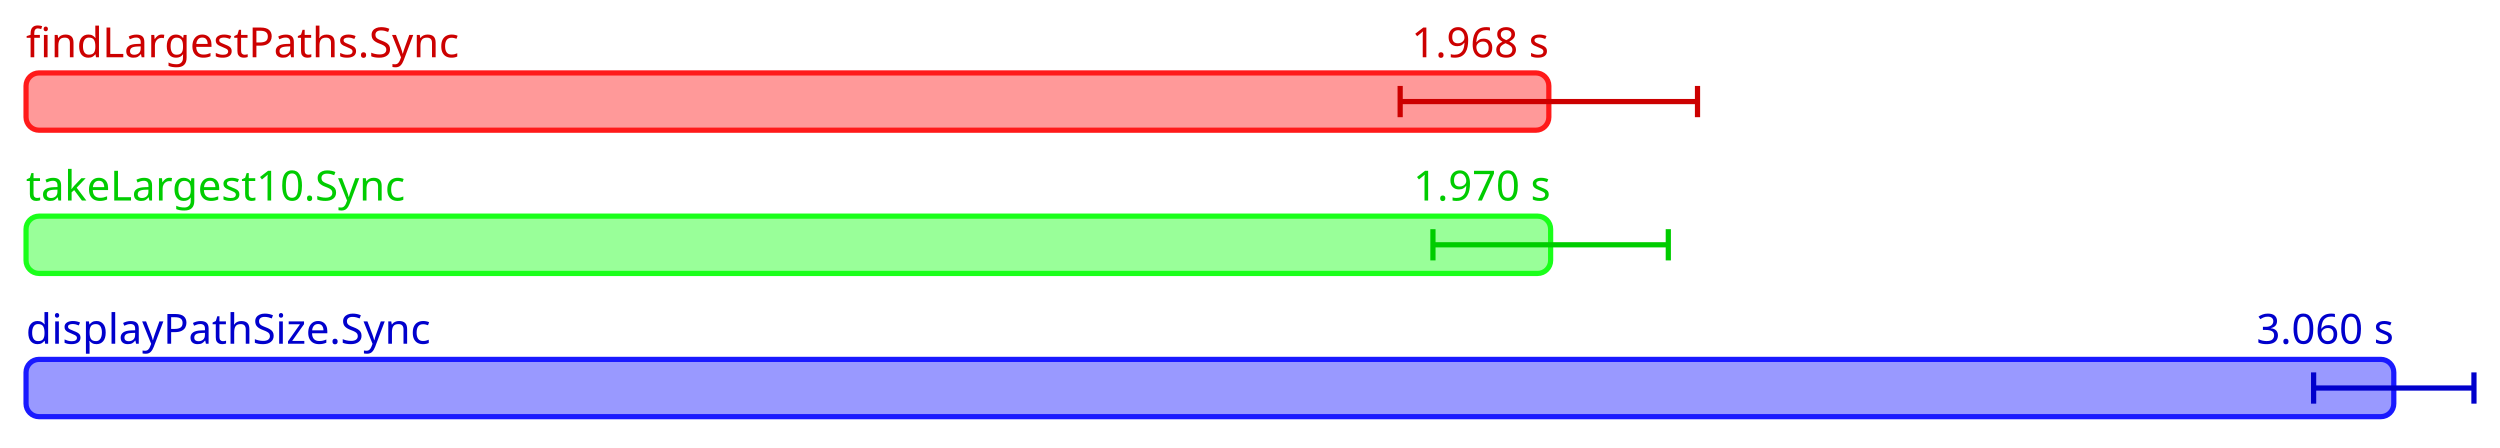
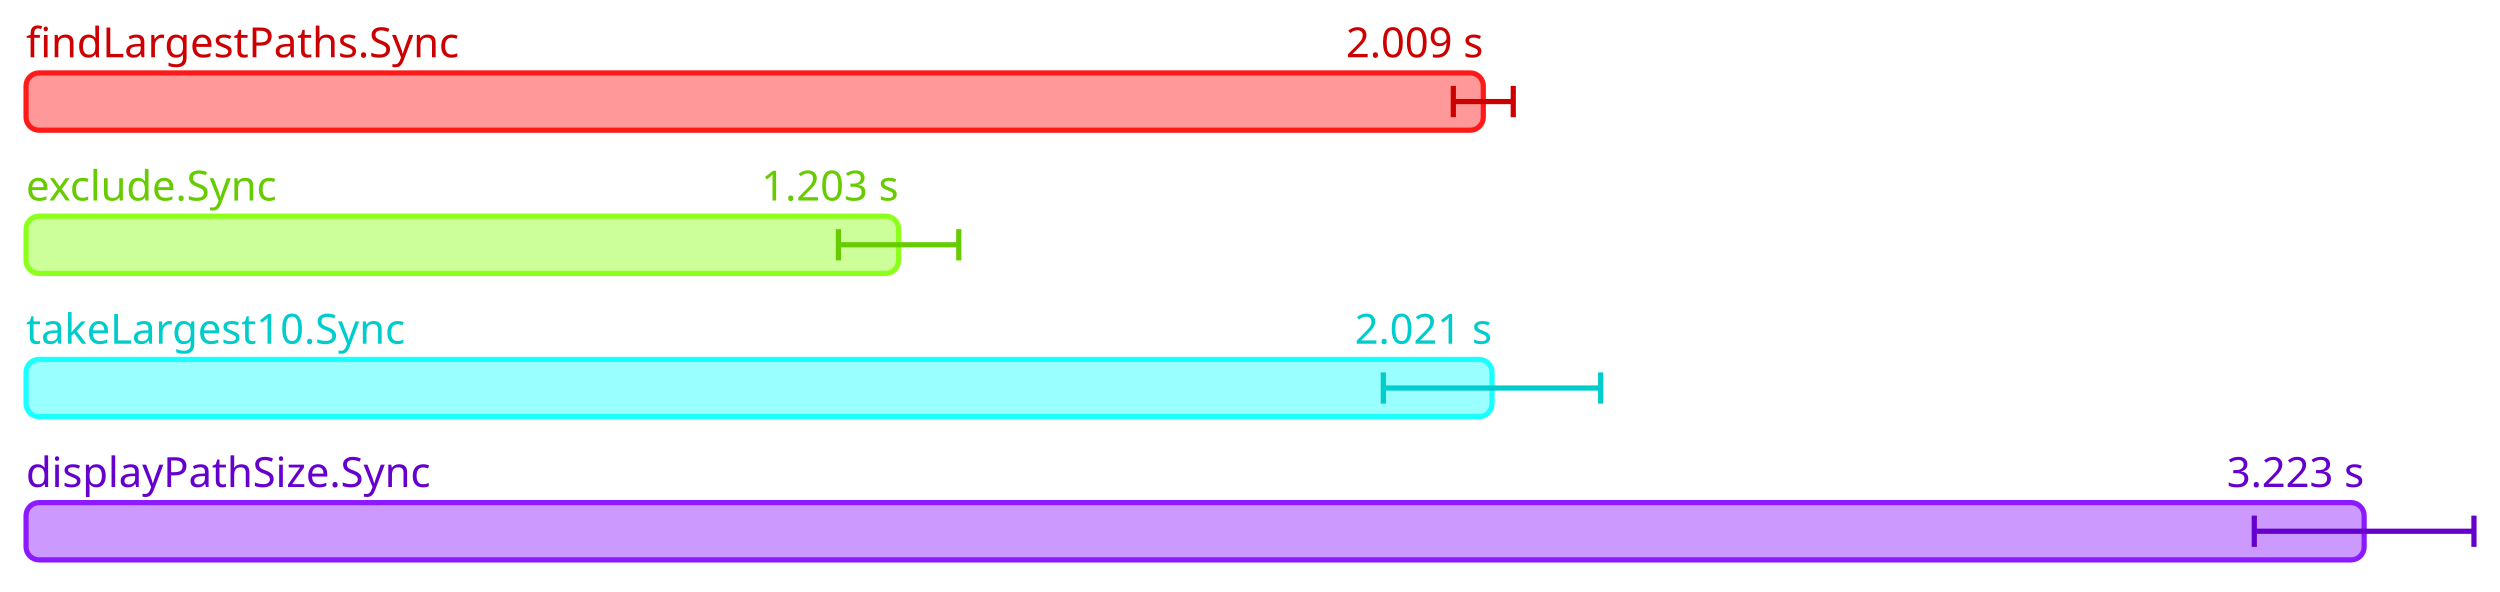
- <svg xmlns="http://www.w3.org/2000/svg" height="172" width="960.0" font-size="16" font-family="sans-serif" stroke-width="2">
+ <svg xmlns="http://www.w3.org/2000/svg" height="227" width="960.0" font-size="16" font-family="sans-serif" stroke-width="2">
  <g transform="translate(10.0 0)">
    <g fill="hsl(0, 100%, 40%)">
      <text y="22">findLargestPaths.Sync</text>
-       <text y="22" x="584.753" text-anchor="end">1.968 s</text>
+       <text y="22" x="559.583" text-anchor="end">2.009 s</text>
    </g>
    <g>
-       <rect y="28" rx="5" height="22" width="584.753" fill="hsl(0, 100%, 80%)" stroke="hsl(0, 100%, 55%)" />
+       <rect y="28" rx="5" height="22" width="559.583" fill="hsl(0, 100%, 80%)" stroke="hsl(0, 100%, 55%)" />
      <g stroke="hsl(0, 100%, 40%)">
-         <line x1="527.662" x2="641.844" y1="39" y2="39" />
-         <line x1="527.662" x2="527.662" y1="33" y2="45" />
-         <line x1="641.844" x2="641.844" y1="33" y2="45" />
+         <line x1="548.073" x2="571.093" y1="39" y2="39" />
+         <line x1="548.073" x2="548.073" y1="33" y2="45" />
+         <line x1="571.093" x2="571.093" y1="33" y2="45" />
      </g>
    </g>
-     <g fill="hsl(120, 100%, 40%)">
-       <text y="77">takeLargest10.Sync</text>
-       <text y="77" x="585.441" text-anchor="end">1.970 s</text>
+     <g fill="hsl(90, 100%, 40%)">
+       <text y="77">exclude.Sync</text>
+       <text y="77" x="335.065" text-anchor="end">1.203 s</text>
    </g>
    <g>
-       <rect y="83" rx="5" height="22" width="585.441" fill="hsl(120, 100%, 80%)" stroke="hsl(120, 100%, 55%)" />
-       <g stroke="hsl(120, 100%, 40%)">
-         <line x1="540.25" x2="630.631" y1="94" y2="94" />
-         <line x1="540.25" x2="540.25" y1="88" y2="100" />
-         <line x1="630.631" x2="630.631" y1="88" y2="100" />
+       <rect y="83" rx="5" height="22" width="335.065" fill="hsl(90, 100%, 80%)" stroke="hsl(90, 100%, 55%)" />
+       <g stroke="hsl(90, 100%, 40%)">
+         <line x1="311.955" x2="358.175" y1="94" y2="94" />
+         <line x1="311.955" x2="311.955" y1="88" y2="100" />
+         <line x1="358.175" x2="358.175" y1="88" y2="100" />
      </g>
    </g>
-     <g fill="hsl(240, 100%, 40%)">
-       <text y="132">displayPathSize.Sync</text>
-       <text y="132" x="909.214" text-anchor="end">3.060 s</text>
+     <g fill="hsl(180, 100%, 40%)">
+       <text y="132">takeLargest10.Sync</text>
+       <text y="132" x="562.926" text-anchor="end">2.021 s</text>
    </g>
    <g>
-       <rect y="138" rx="5" height="22" width="909.214" fill="hsl(240, 100%, 80%)" stroke="hsl(240, 100%, 55%)" />
-       <g stroke="hsl(240, 100%, 40%)">
-         <line x1="878.428" x2="940.0" y1="149" y2="149" />
-         <line x1="878.428" x2="878.428" y1="143" y2="155" />
-         <line x1="940.0" x2="940.0" y1="143" y2="155" />
+       <rect y="138" rx="5" height="22" width="562.926" fill="hsl(180, 100%, 80%)" stroke="hsl(180, 100%, 55%)" />
+       <g stroke="hsl(180, 100%, 40%)">
+         <line x1="521.197" x2="604.655" y1="149" y2="149" />
+         <line x1="521.197" x2="521.197" y1="143" y2="155" />
+         <line x1="604.655" x2="604.655" y1="143" y2="155" />
+       </g>
+     </g>
+     <g fill="hsl(270, 100%, 40%)">
+       <text y="187">displayPathSize.Sync</text>
+       <text y="187" x="897.823" text-anchor="end">3.223 s</text>
+     </g>
+     <g>
+       <rect y="193" rx="5" height="22" width="897.823" fill="hsl(270, 100%, 80%)" stroke="hsl(270, 100%, 55%)" />
+       <g stroke="hsl(270, 100%, 40%)">
+         <line x1="855.647" x2="940.0" y1="204" y2="204" />
+         <line x1="855.647" x2="855.647" y1="198" y2="210" />
+         <line x1="940.0" x2="940.0" y1="198" y2="210" />
      </g>
    </g>
  </g>
</svg>
